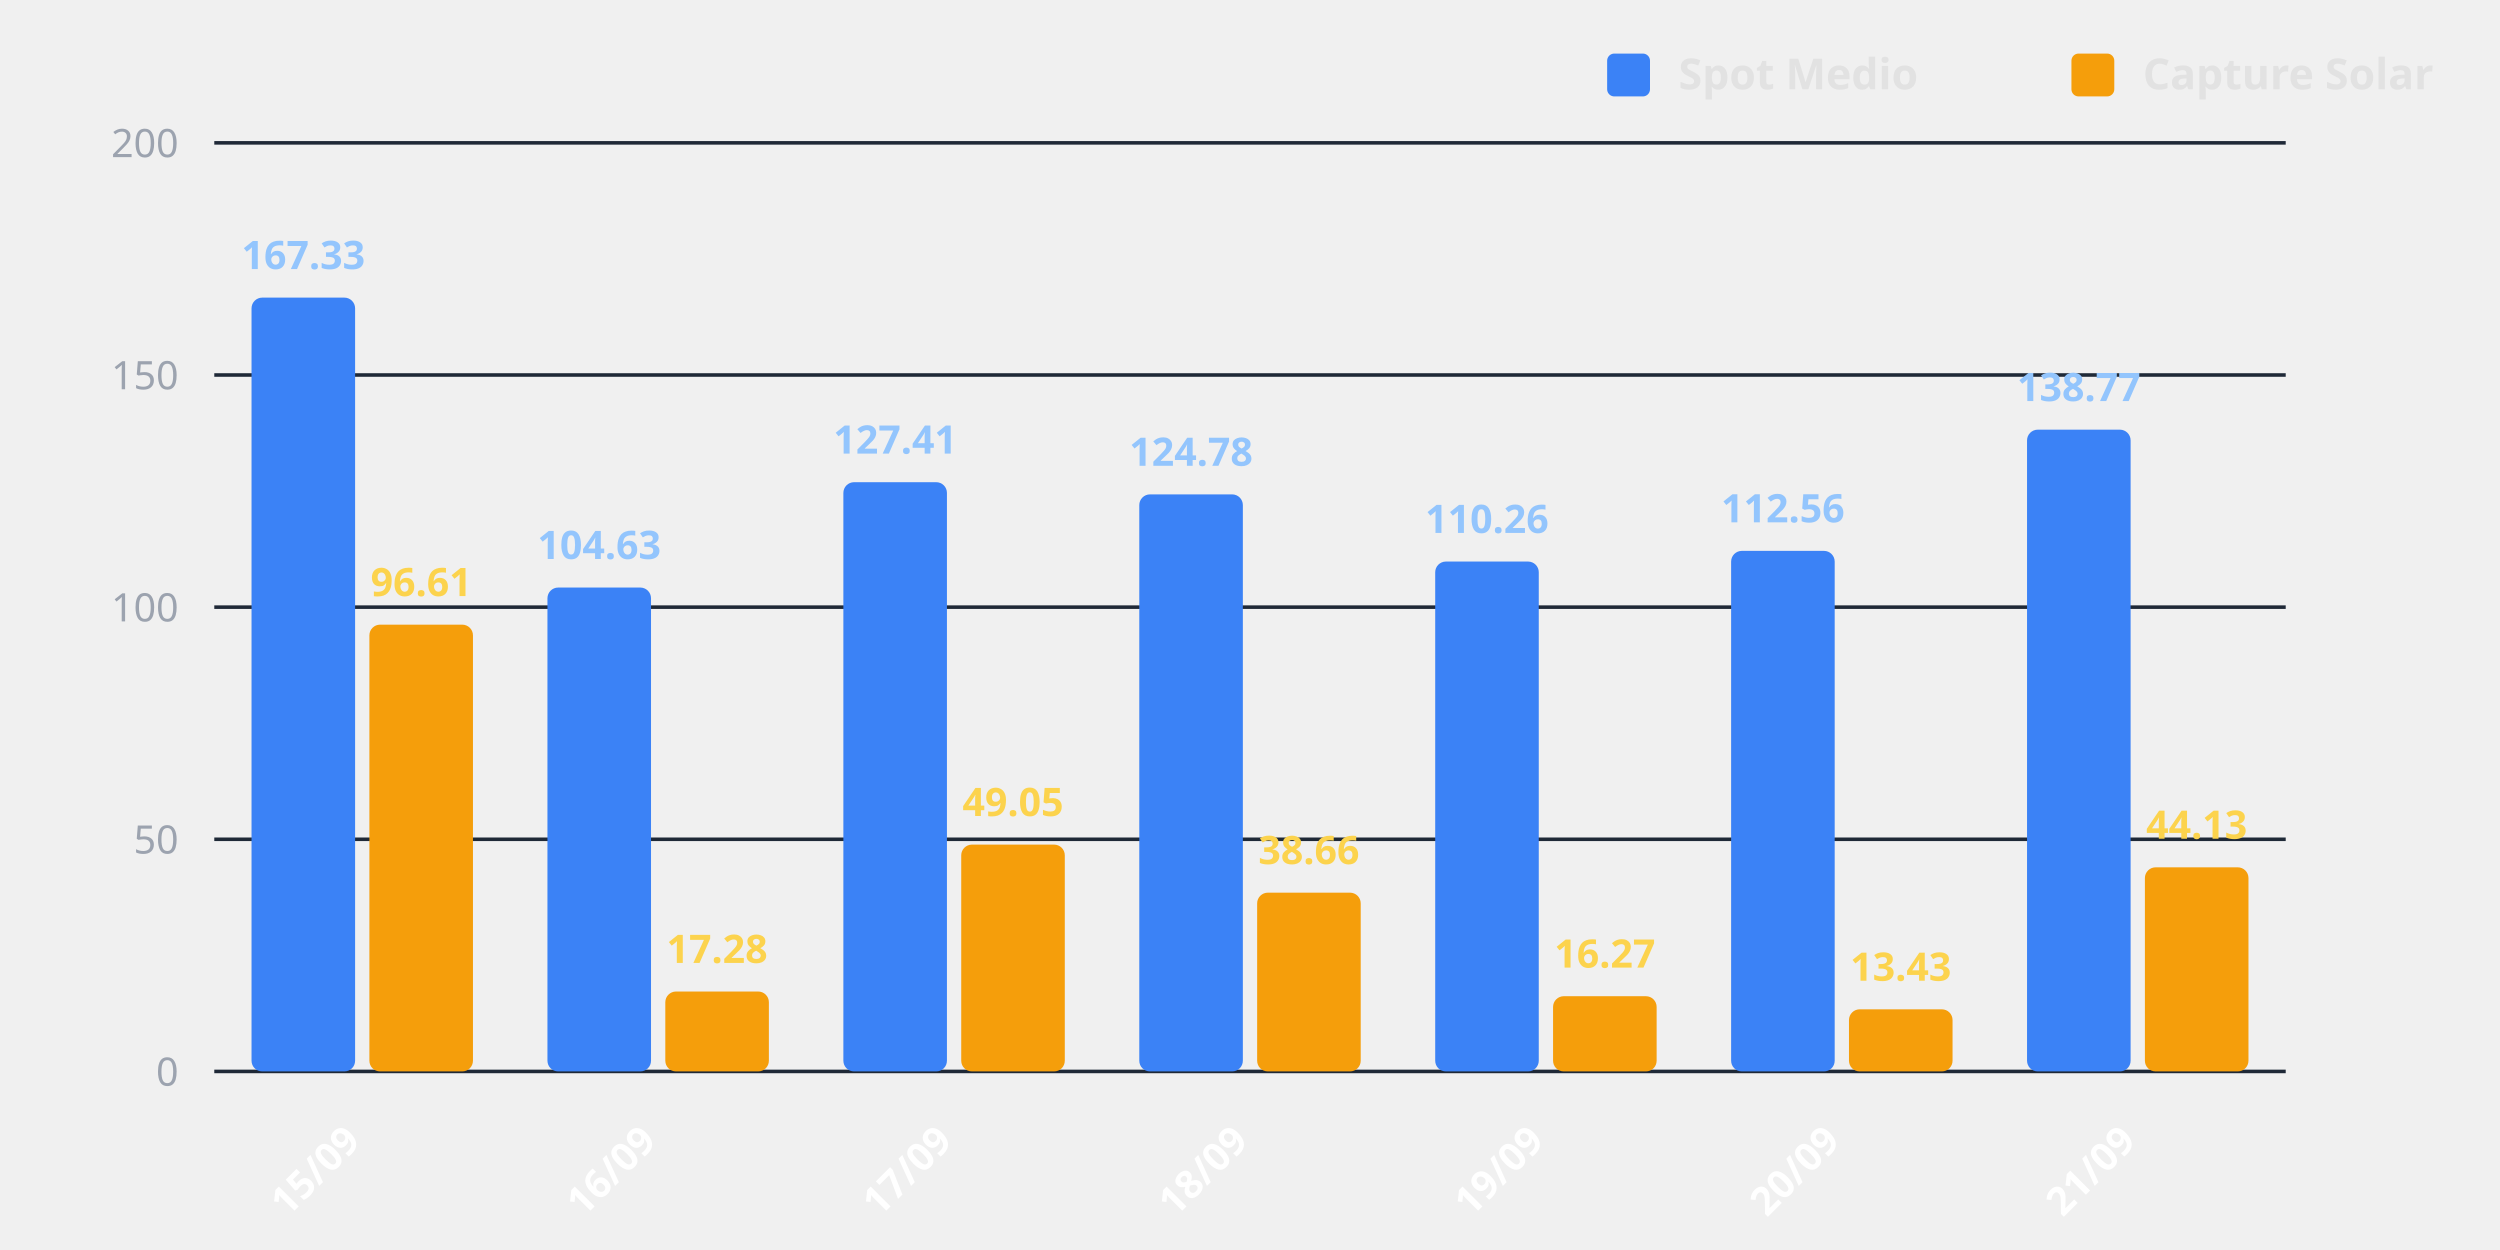
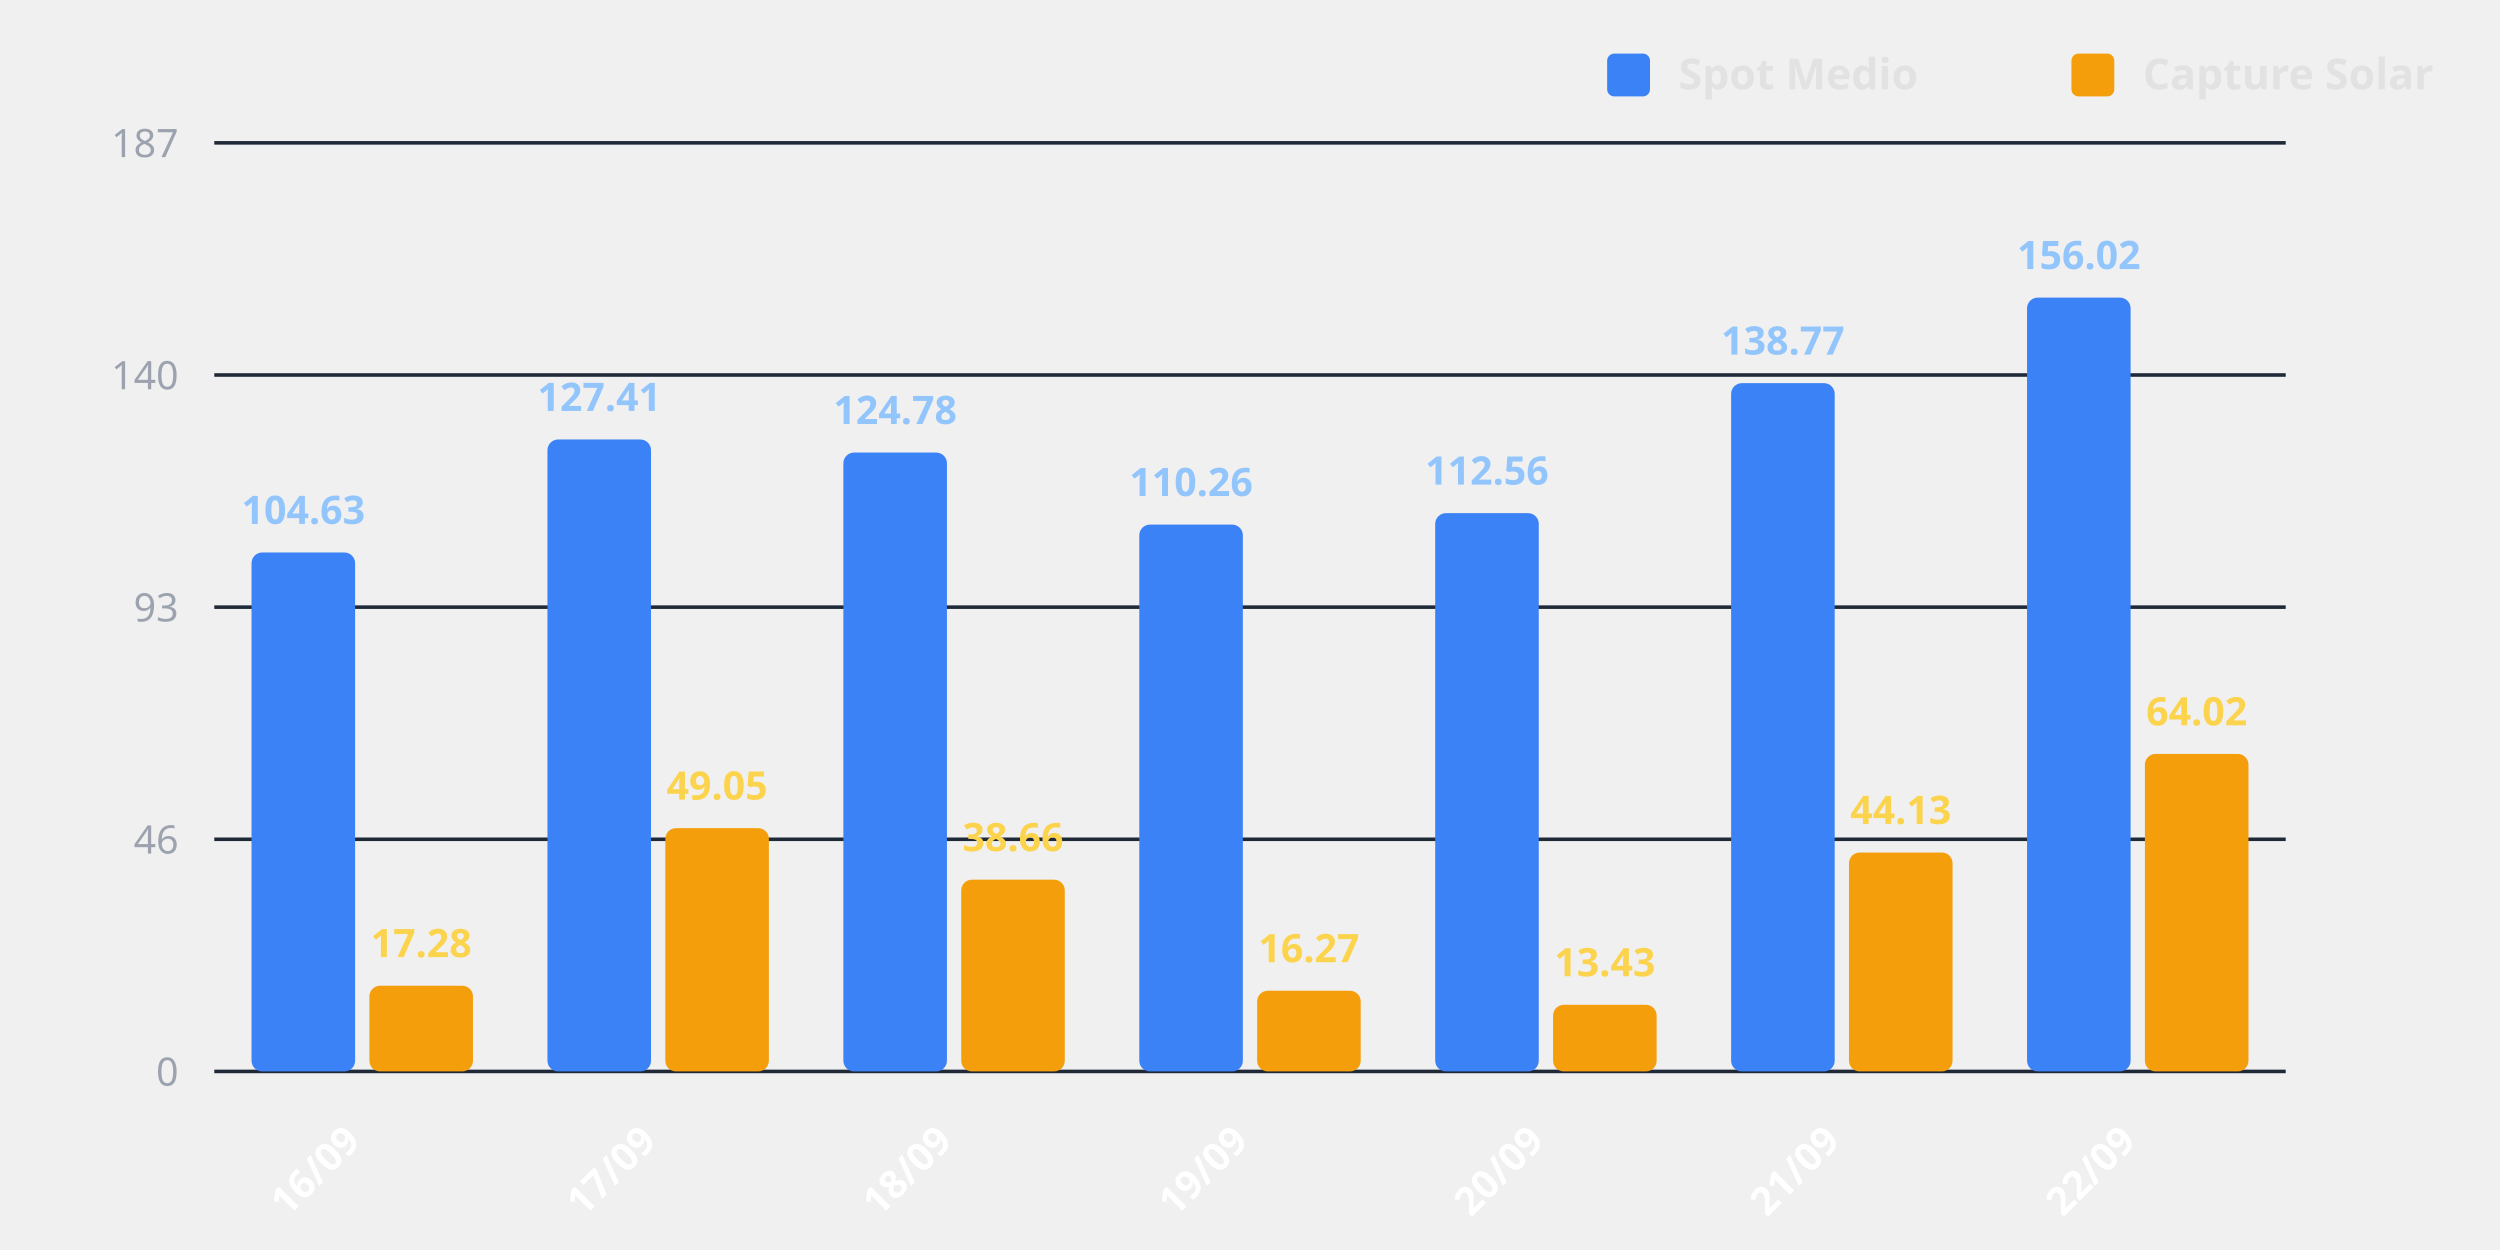
<svg xmlns="http://www.w3.org/2000/svg" viewBox="0 0 700 350" style="font-family: sans-serif; background-color: #0b0f19;">
  <rect x="450" y="15" width="12" height="12" fill="#3b82f6" rx="2" />
  <text x="470" y="25" font-size="12" fill="#e2e2e2" font-weight="bold">Spot Medio</text>
  <rect x="580" y="15" width="12" height="12" fill="#f59e0b" rx="2" />
  <text x="600" y="25" font-size="12" fill="#e2e2e2" font-weight="bold">Capture Solar</text>
  <line x1="60" y1="300.0" x2="640" y2="300.0" stroke="#1f2937" stroke-width="1" />
  <text x="50" y="304.0" text-anchor="end" font-size="11" fill="#9ca3af">0</text>
  <line x1="60" y1="235.0" x2="640" y2="235.0" stroke="#1f2937" stroke-width="1" />
-   <text x="50" y="239.0" text-anchor="end" font-size="11" fill="#9ca3af">50</text>
+   <text x="50" y="239.0" text-anchor="end" font-size="11" fill="#9ca3af">46</text>
  <line x1="60" y1="170.0" x2="640" y2="170.0" stroke="#1f2937" stroke-width="1" />
-   <text x="50" y="174.0" text-anchor="end" font-size="11" fill="#9ca3af">100</text>
+   <text x="50" y="174.0" text-anchor="end" font-size="11" fill="#9ca3af">93</text>
  <line x1="60" y1="105.0" x2="640" y2="105.0" stroke="#1f2937" stroke-width="1" />
-   <text x="50" y="109.0" text-anchor="end" font-size="11" fill="#9ca3af">150</text>
+   <text x="50" y="109.0" text-anchor="end" font-size="11" fill="#9ca3af">140</text>
  <line x1="60" y1="40.0" x2="640" y2="40.0" stroke="#1f2937" stroke-width="1" />
-   <text x="50" y="44.0" text-anchor="end" font-size="11" fill="#9ca3af">200</text>
-   <text x="101.429" y="320" text-anchor="end" transform="rotate(-45, 101.4286, 320)" font-size="11" font-weight="bold" fill="#ffffff">15/09</text>
-   <rect x="70.429" y="83.333" width="29.0" height="216.667" fill="#3b82f6" rx="3" />
-   <text x="84.929" y="75.333" text-anchor="middle" font-size="11" font-weight="bold" fill="#93c5fd">167.33</text>
-   <rect x="103.429" y="174.902" width="29.0" height="125.098" fill="#f59e0b" rx="3" />
-   <text x="117.929" y="166.902" text-anchor="middle" font-size="11" font-weight="bold" fill="#fcd34d">96.61</text>
-   <text x="184.286" y="320" text-anchor="end" transform="rotate(-45, 184.2857, 320)" font-size="11" font-weight="bold" fill="#ffffff">16/09</text>
-   <rect x="153.286" y="164.514" width="29.0" height="135.486" fill="#3b82f6" rx="3" />
-   <text x="167.786" y="156.514" text-anchor="middle" font-size="11" font-weight="bold" fill="#93c5fd">104.63</text>
-   <rect x="186.286" y="277.624" width="29.0" height="22.376" fill="#f59e0b" rx="3" />
-   <text x="200.786" y="269.624" text-anchor="middle" font-size="11" font-weight="bold" fill="#fcd34d">17.28</text>
-   <text x="267.143" y="320" text-anchor="end" transform="rotate(-45, 267.1429, 320)" font-size="11" font-weight="bold" fill="#ffffff">17/09</text>
-   <rect x="236.143" y="135.014" width="29.0" height="164.986" fill="#3b82f6" rx="3" />
-   <text x="250.643" y="127.014" text-anchor="middle" font-size="11" font-weight="bold" fill="#93c5fd">127.41</text>
-   <rect x="269.143" y="236.488" width="29.0" height="63.512" fill="#f59e0b" rx="3" />
-   <text x="283.643" y="228.488" text-anchor="middle" font-size="11" font-weight="bold" fill="#fcd34d">49.05</text>
-   <text x="350.0" y="320" text-anchor="end" transform="rotate(-45, 350.0, 320)" font-size="11" font-weight="bold" fill="#ffffff">18/09</text>
-   <rect x="319.0" y="138.426" width="29.0" height="161.574" fill="#3b82f6" rx="3" />
-   <text x="333.5" y="130.426" text-anchor="middle" font-size="11" font-weight="bold" fill="#93c5fd">124.78</text>
-   <rect x="352.0" y="249.944" width="29.0" height="50.056" fill="#f59e0b" rx="3" />
-   <text x="366.5" y="241.944" text-anchor="middle" font-size="11" font-weight="bold" fill="#fcd34d">38.66</text>
-   <text x="432.857" y="320" text-anchor="end" transform="rotate(-45, 432.8571, 320)" font-size="11" font-weight="bold" fill="#ffffff">19/09</text>
-   <rect x="401.857" y="157.233" width="29.0" height="142.767" fill="#3b82f6" rx="3" />
-   <text x="416.357" y="149.233" text-anchor="middle" font-size="11" font-weight="bold" fill="#93c5fd">110.26</text>
-   <rect x="434.857" y="278.938" width="29.0" height="21.062" fill="#f59e0b" rx="3" />
-   <text x="449.357" y="270.938" text-anchor="middle" font-size="11" font-weight="bold" fill="#fcd34d">16.27</text>
-   <text x="515.714" y="320" text-anchor="end" transform="rotate(-45, 515.7143, 320)" font-size="11" font-weight="bold" fill="#ffffff">20/09</text>
-   <rect x="484.714" y="154.246" width="29.0" height="145.754" fill="#3b82f6" rx="3" />
-   <text x="499.214" y="146.246" text-anchor="middle" font-size="11" font-weight="bold" fill="#93c5fd">112.56</text>
-   <rect x="517.714" y="282.609" width="29.0" height="17.391" fill="#f59e0b" rx="3" />
-   <text x="532.214" y="274.609" text-anchor="middle" font-size="11" font-weight="bold" fill="#fcd34d">13.43</text>
-   <text x="598.571" y="320" text-anchor="end" transform="rotate(-45, 598.5714, 320)" font-size="11" font-weight="bold" fill="#ffffff">21/09</text>
-   <rect x="567.571" y="120.306" width="29.0" height="179.694" fill="#3b82f6" rx="3" />
-   <text x="582.071" y="112.306" text-anchor="middle" font-size="11" font-weight="bold" fill="#93c5fd">138.77</text>
-   <rect x="600.571" y="242.852" width="29.0" height="57.148" fill="#f59e0b" rx="3" />
-   <text x="615.071" y="234.852" text-anchor="middle" font-size="11" font-weight="bold" fill="#fcd34d">44.13</text>
+   <text x="50" y="44.0" text-anchor="end" font-size="11" fill="#9ca3af">187</text>
+   <text x="101.429" y="320" text-anchor="end" transform="rotate(-45, 101.4286, 320)" font-size="11" font-weight="bold" fill="#ffffff">16/09</text>
+   <rect x="70.429" y="154.695" width="29.0" height="145.305" fill="#3b82f6" rx="3" />
+   <text x="84.929" y="146.695" text-anchor="middle" font-size="11" font-weight="bold" fill="#93c5fd">104.63</text>
+   <rect x="103.429" y="276.002" width="29.0" height="23.998" fill="#f59e0b" rx="3" />
+   <text x="117.929" y="268.002" text-anchor="middle" font-size="11" font-weight="bold" fill="#fcd34d">17.28</text>
+   <text x="184.286" y="320" text-anchor="end" transform="rotate(-45, 184.2857, 320)" font-size="11" font-weight="bold" fill="#ffffff">17/09</text>
+   <rect x="153.286" y="123.057" width="29.0" height="176.943" fill="#3b82f6" rx="3" />
+   <text x="167.786" y="115.057" text-anchor="middle" font-size="11" font-weight="bold" fill="#93c5fd">127.41</text>
+   <rect x="186.286" y="231.885" width="29.0" height="68.115" fill="#f59e0b" rx="3" />
+   <text x="200.786" y="223.885" text-anchor="middle" font-size="11" font-weight="bold" fill="#fcd34d">49.05</text>
+   <text x="267.143" y="320" text-anchor="end" transform="rotate(-45, 267.1429, 320)" font-size="11" font-weight="bold" fill="#ffffff">18/09</text>
+   <rect x="236.143" y="126.717" width="29.0" height="173.283" fill="#3b82f6" rx="3" />
+   <text x="250.643" y="118.717" text-anchor="middle" font-size="11" font-weight="bold" fill="#93c5fd">124.78</text>
+   <rect x="269.143" y="246.316" width="29.0" height="53.684" fill="#f59e0b" rx="3" />
+   <text x="283.643" y="238.316" text-anchor="middle" font-size="11" font-weight="bold" fill="#fcd34d">38.66</text>
+   <text x="350.0" y="320" text-anchor="end" transform="rotate(-45, 350.0, 320)" font-size="11" font-weight="bold" fill="#ffffff">19/09</text>
+   <rect x="319.0" y="146.886" width="29.0" height="153.114" fill="#3b82f6" rx="3" />
+   <text x="333.5" y="138.886" text-anchor="middle" font-size="11" font-weight="bold" fill="#93c5fd">110.26</text>
+   <rect x="352.0" y="277.411" width="29.0" height="22.589" fill="#f59e0b" rx="3" />
+   <text x="366.5" y="269.411" text-anchor="middle" font-size="11" font-weight="bold" fill="#fcd34d">16.27</text>
+   <text x="432.857" y="320" text-anchor="end" transform="rotate(-45, 432.8571, 320)" font-size="11" font-weight="bold" fill="#ffffff">20/09</text>
+   <rect x="401.857" y="143.684" width="29.0" height="156.316" fill="#3b82f6" rx="3" />
+   <text x="416.357" y="135.684" text-anchor="middle" font-size="11" font-weight="bold" fill="#93c5fd">112.56</text>
+   <rect x="434.857" y="281.349" width="29.0" height="18.651" fill="#f59e0b" rx="3" />
+   <text x="449.357" y="273.349" text-anchor="middle" font-size="11" font-weight="bold" fill="#fcd34d">13.43</text>
+   <text x="515.714" y="320" text-anchor="end" transform="rotate(-45, 515.7143, 320)" font-size="11" font-weight="bold" fill="#ffffff">21/09</text>
+   <rect x="484.714" y="107.283" width="29.0" height="192.717" fill="#3b82f6" rx="3" />
+   <text x="499.214" y="99.283" text-anchor="middle" font-size="11" font-weight="bold" fill="#93c5fd">138.77</text>
+   <rect x="517.714" y="238.711" width="29.0" height="61.289" fill="#f59e0b" rx="3" />
+   <text x="532.214" y="230.711" text-anchor="middle" font-size="11" font-weight="bold" fill="#fcd34d">44.13</text>
+   <text x="598.571" y="320" text-anchor="end" transform="rotate(-45, 598.5714, 320)" font-size="11" font-weight="bold" fill="#ffffff">22/09</text>
+   <rect x="567.571" y="83.333" width="29.0" height="216.667" fill="#3b82f6" rx="3" />
+   <text x="582.071" y="75.333" text-anchor="middle" font-size="11" font-weight="bold" fill="#93c5fd">156.02</text>
+   <rect x="600.571" y="211.097" width="29.0" height="88.903" fill="#f59e0b" rx="3" />
+   <text x="615.071" y="203.097" text-anchor="middle" font-size="11" font-weight="bold" fill="#fcd34d">64.02</text>
</svg>
